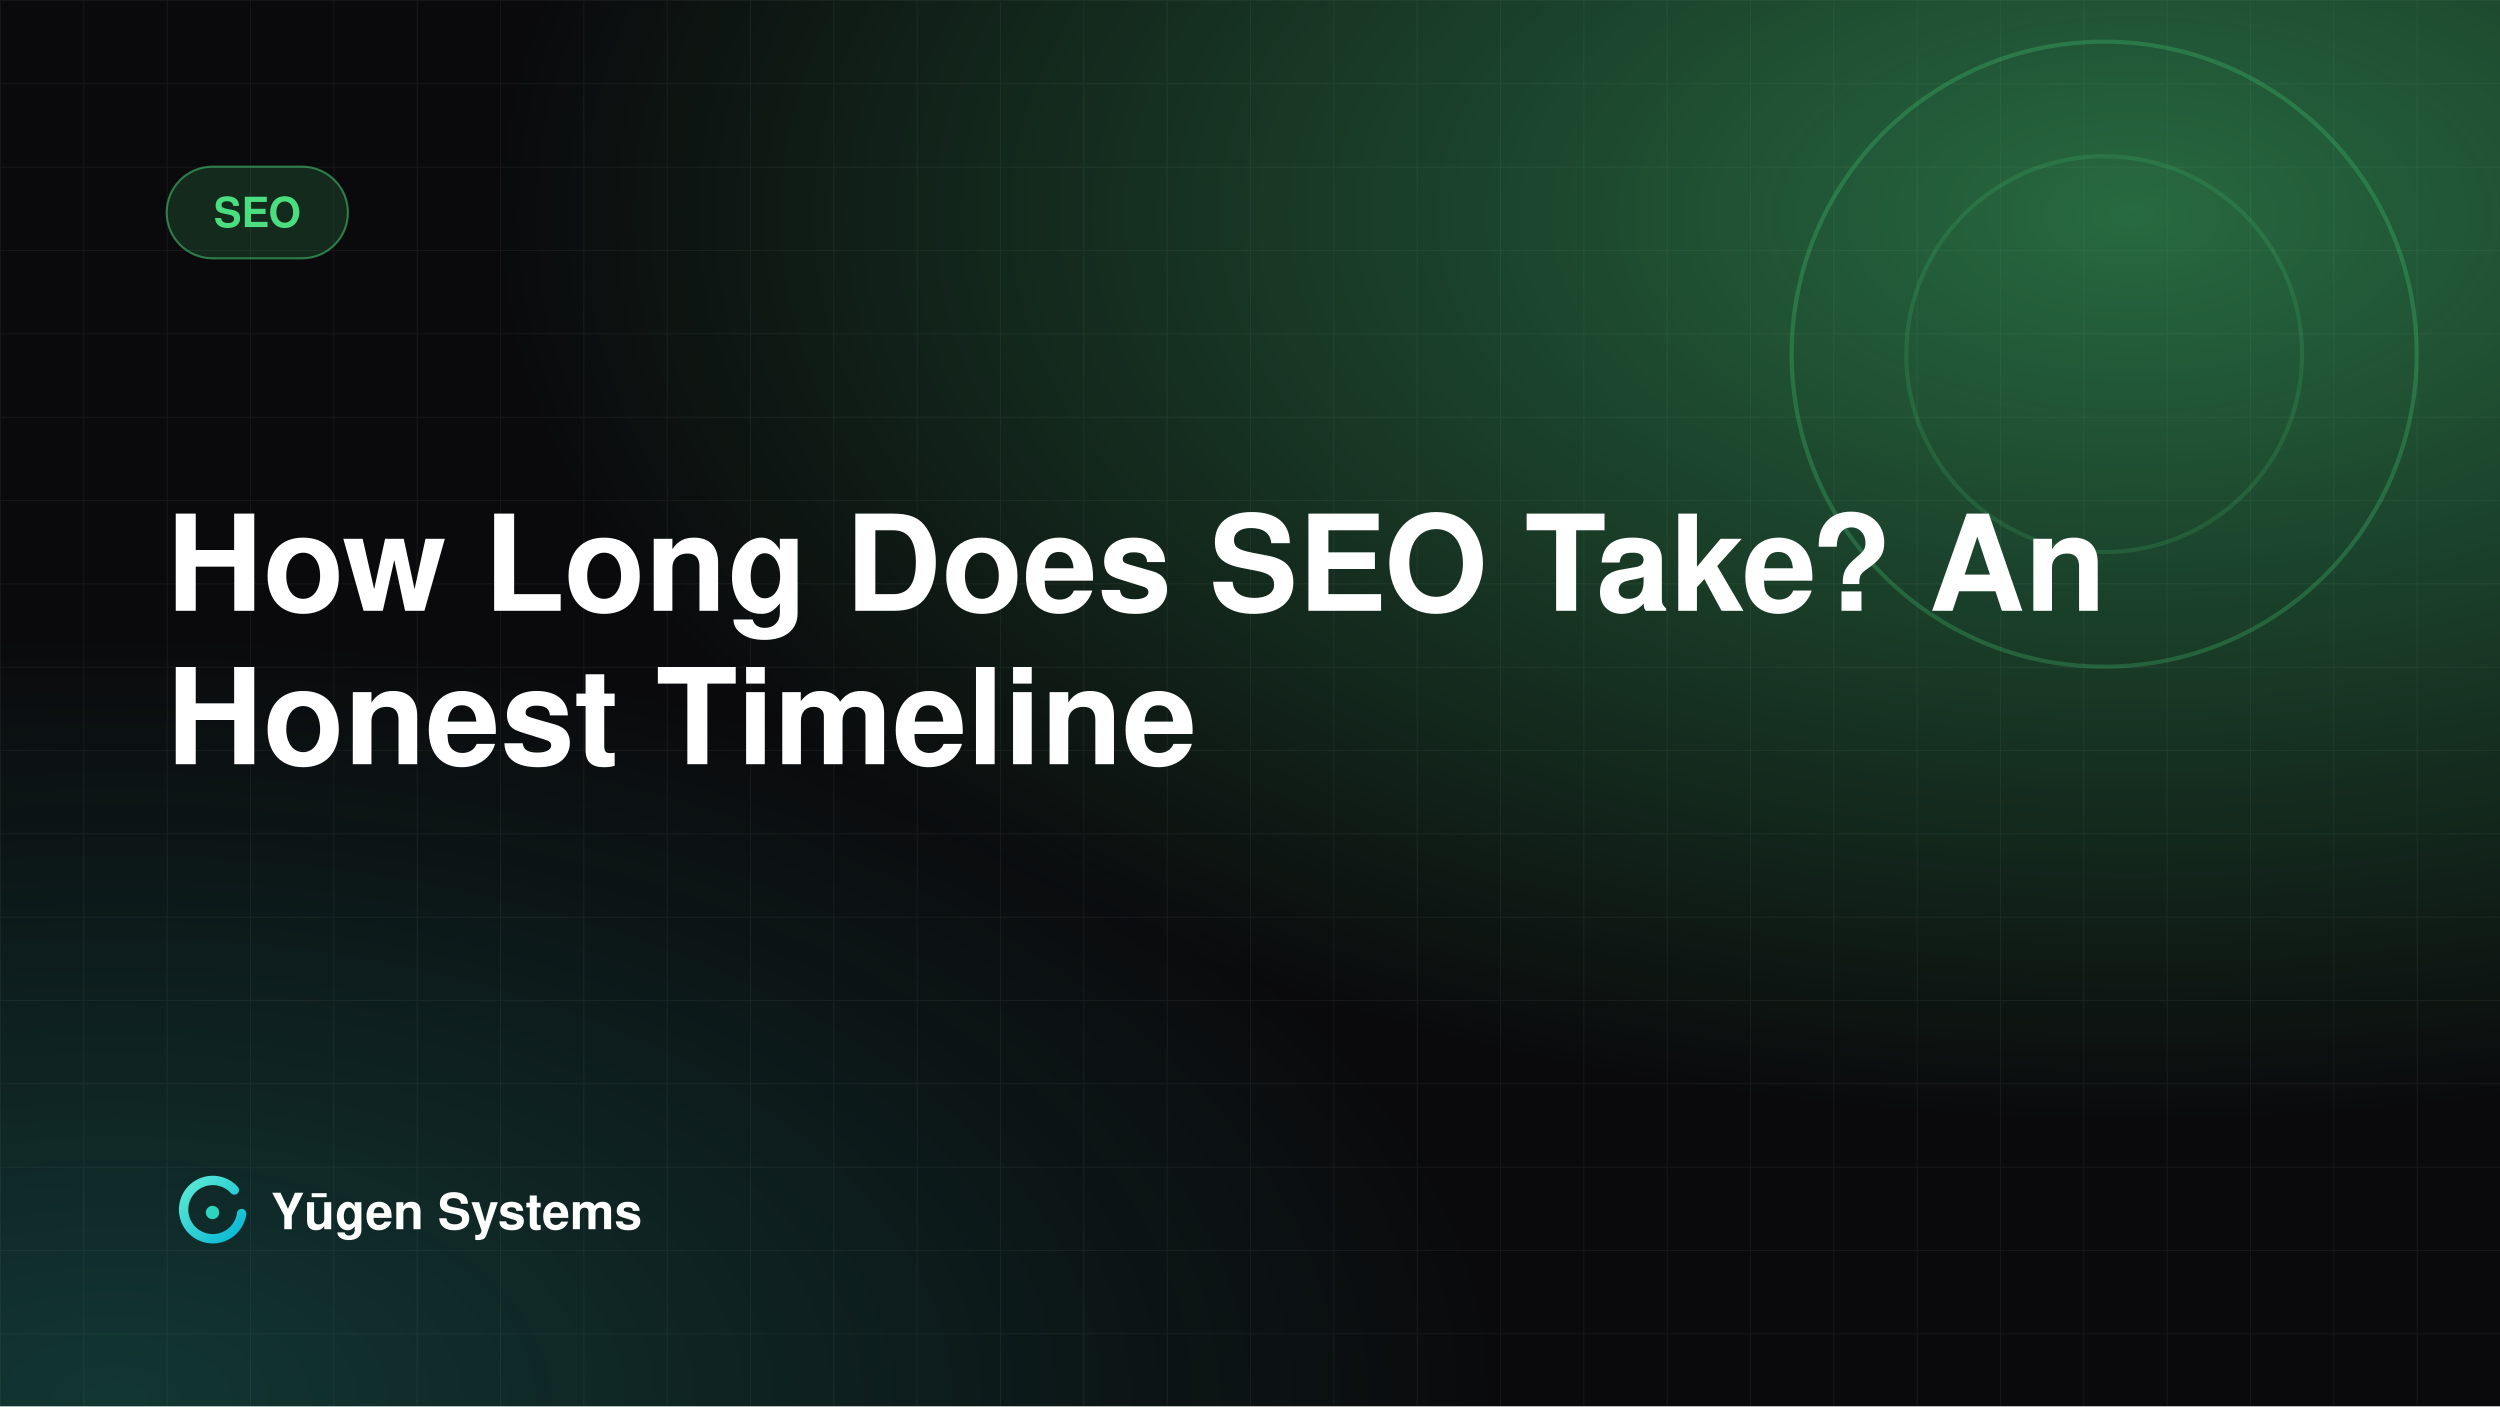
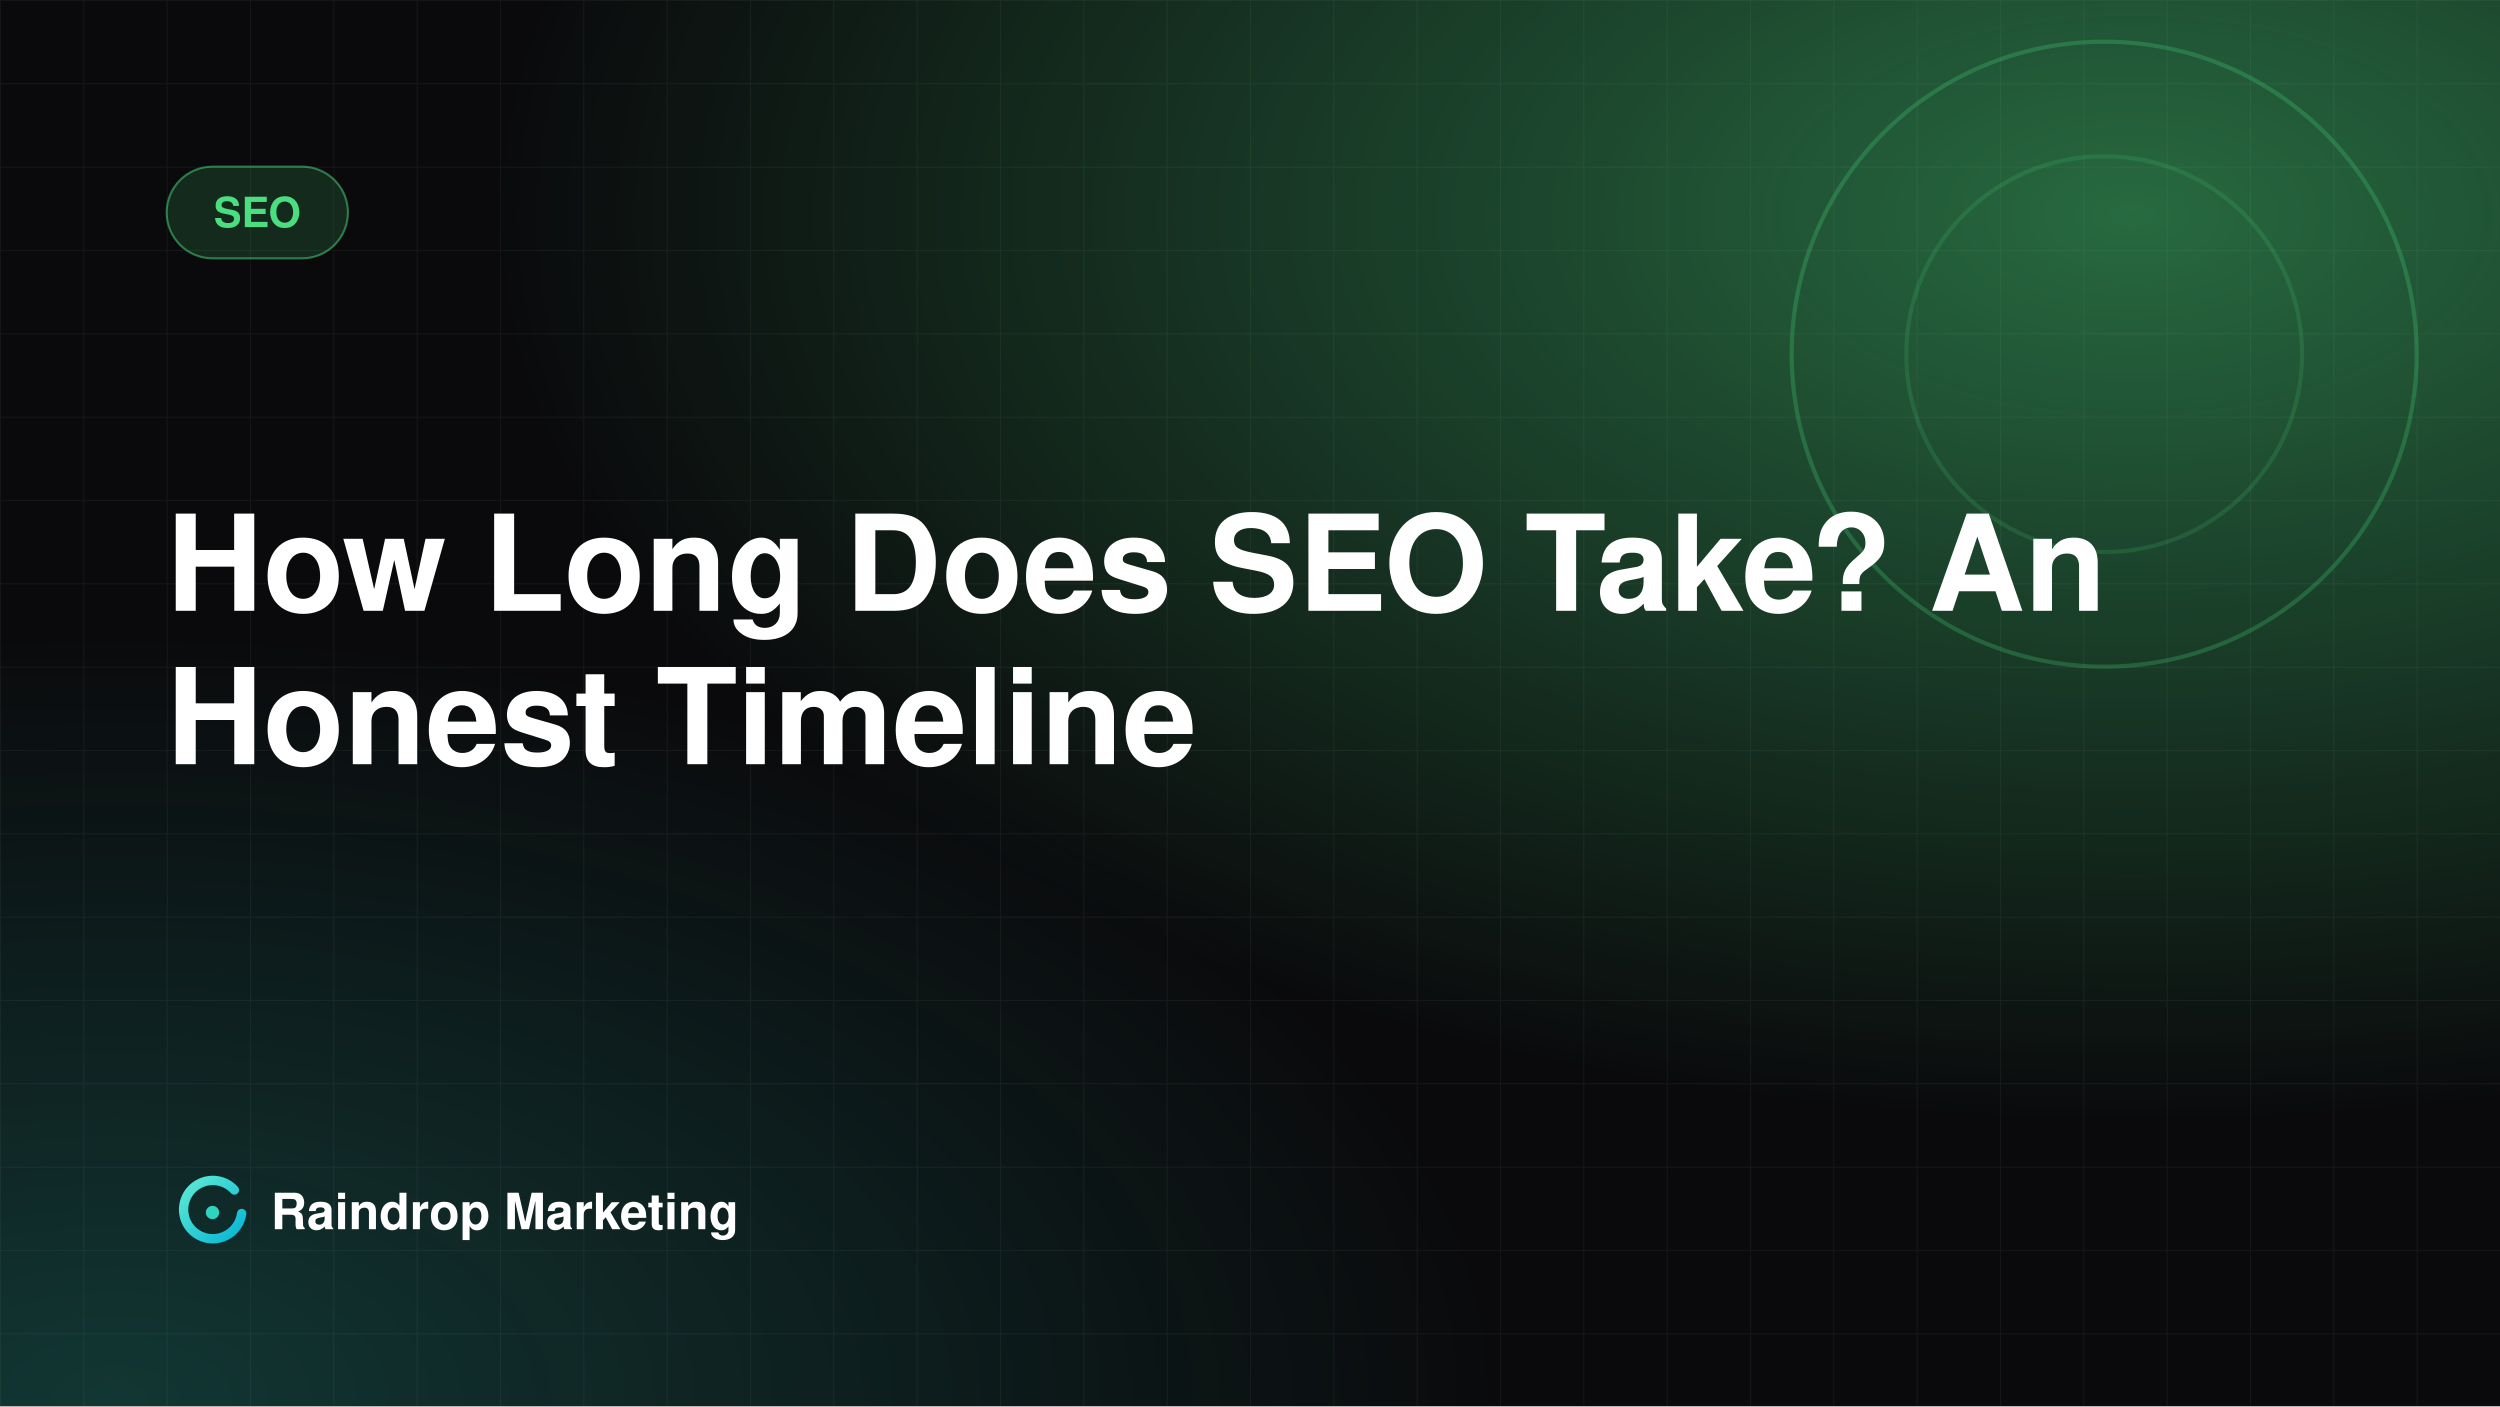
<svg xmlns="http://www.w3.org/2000/svg" viewBox="0 0 1200 675" width="1200" height="675">
  <defs>
    <radialGradient id="g1" cx="85%" cy="15%" r="65%">
      <stop offset="0" stop-color="#4ade80" stop-opacity="0.45" />
      <stop offset="1" stop-color="#4ade80" stop-opacity="0" />
    </radialGradient>
    <radialGradient id="g2" cx="5%" cy="100%" r="55%">
      <stop offset="0" stop-color="#2dd4bf" stop-opacity="0.22" />
      <stop offset="1" stop-color="#2dd4bf" stop-opacity="0" />
    </radialGradient>
    <pattern id="grid" width="40" height="40" patternUnits="userSpaceOnUse">
      <path d="M40 0H0V40" fill="none" stroke="#ffffff" stroke-opacity="0.05" />
    </pattern>
    <linearGradient id="enso" x1="0" y1="0" x2="1" y2="1">
      <stop offset="0" stop-color="#5eead4" />
      <stop offset="1" stop-color="#06b6d4" />
    </linearGradient>
  </defs>
  <rect width="1200" height="675" fill="#0a0a0c" />
  <rect width="1200" height="675" fill="url(#grid)" />
  <rect width="1200" height="675" fill="url(#g1)" />
  <rect width="1200" height="675" fill="url(#g2)" />
  <circle cx="1010" cy="170" r="150" fill="none" stroke="#4ade80" stroke-opacity="0.25" stroke-width="2" />
  <circle cx="1010" cy="170" r="95" fill="none" stroke="#4ade80" stroke-opacity="0.15" stroke-width="2" />
  <rect x="80" y="80" rx="22" ry="22" width="87" height="44" fill="#4ade80" fill-opacity="0.15" stroke="#4ade80" stroke-opacity="0.5" />
  <text x="123.5" y="109" text-anchor="middle" font-family="Segoe UI, Helvetica, Arial, sans-serif" font-size="20" font-weight="700" fill="#4ade80">SEO</text>
  <text x="80" y="293.2" font-family="Segoe UI, Helvetica, Arial, sans-serif" font-size="64" font-weight="800" fill="#ffffff">How Long Does SEO Take? An</text>
  <text x="80" y="366.8" font-family="Segoe UI, Helvetica, Arial, sans-serif" font-size="64" font-weight="800" fill="#ffffff">Honest Timeline</text>
  <g transform="translate(80 560)">
    <path d="M32.5 11.2A14 14 0 1 0 36 22.5" fill="none" stroke="url(#enso)" stroke-width="4.5" stroke-linecap="round" />
    <circle cx="22" cy="22" r="3.2" fill="#2dd4bf" />
-     <text x="50" y="30" font-family="Segoe UI, Helvetica, Arial, sans-serif" font-size="24" font-weight="700" fill="#ffffff">Yūgen Systems</text>
+     <text x="50" y="30" font-family="Segoe UI, Helvetica, Arial, sans-serif" font-size="24" font-weight="700" fill="#ffffff">Raindrop Marketing</text>
  </g>
</svg>
